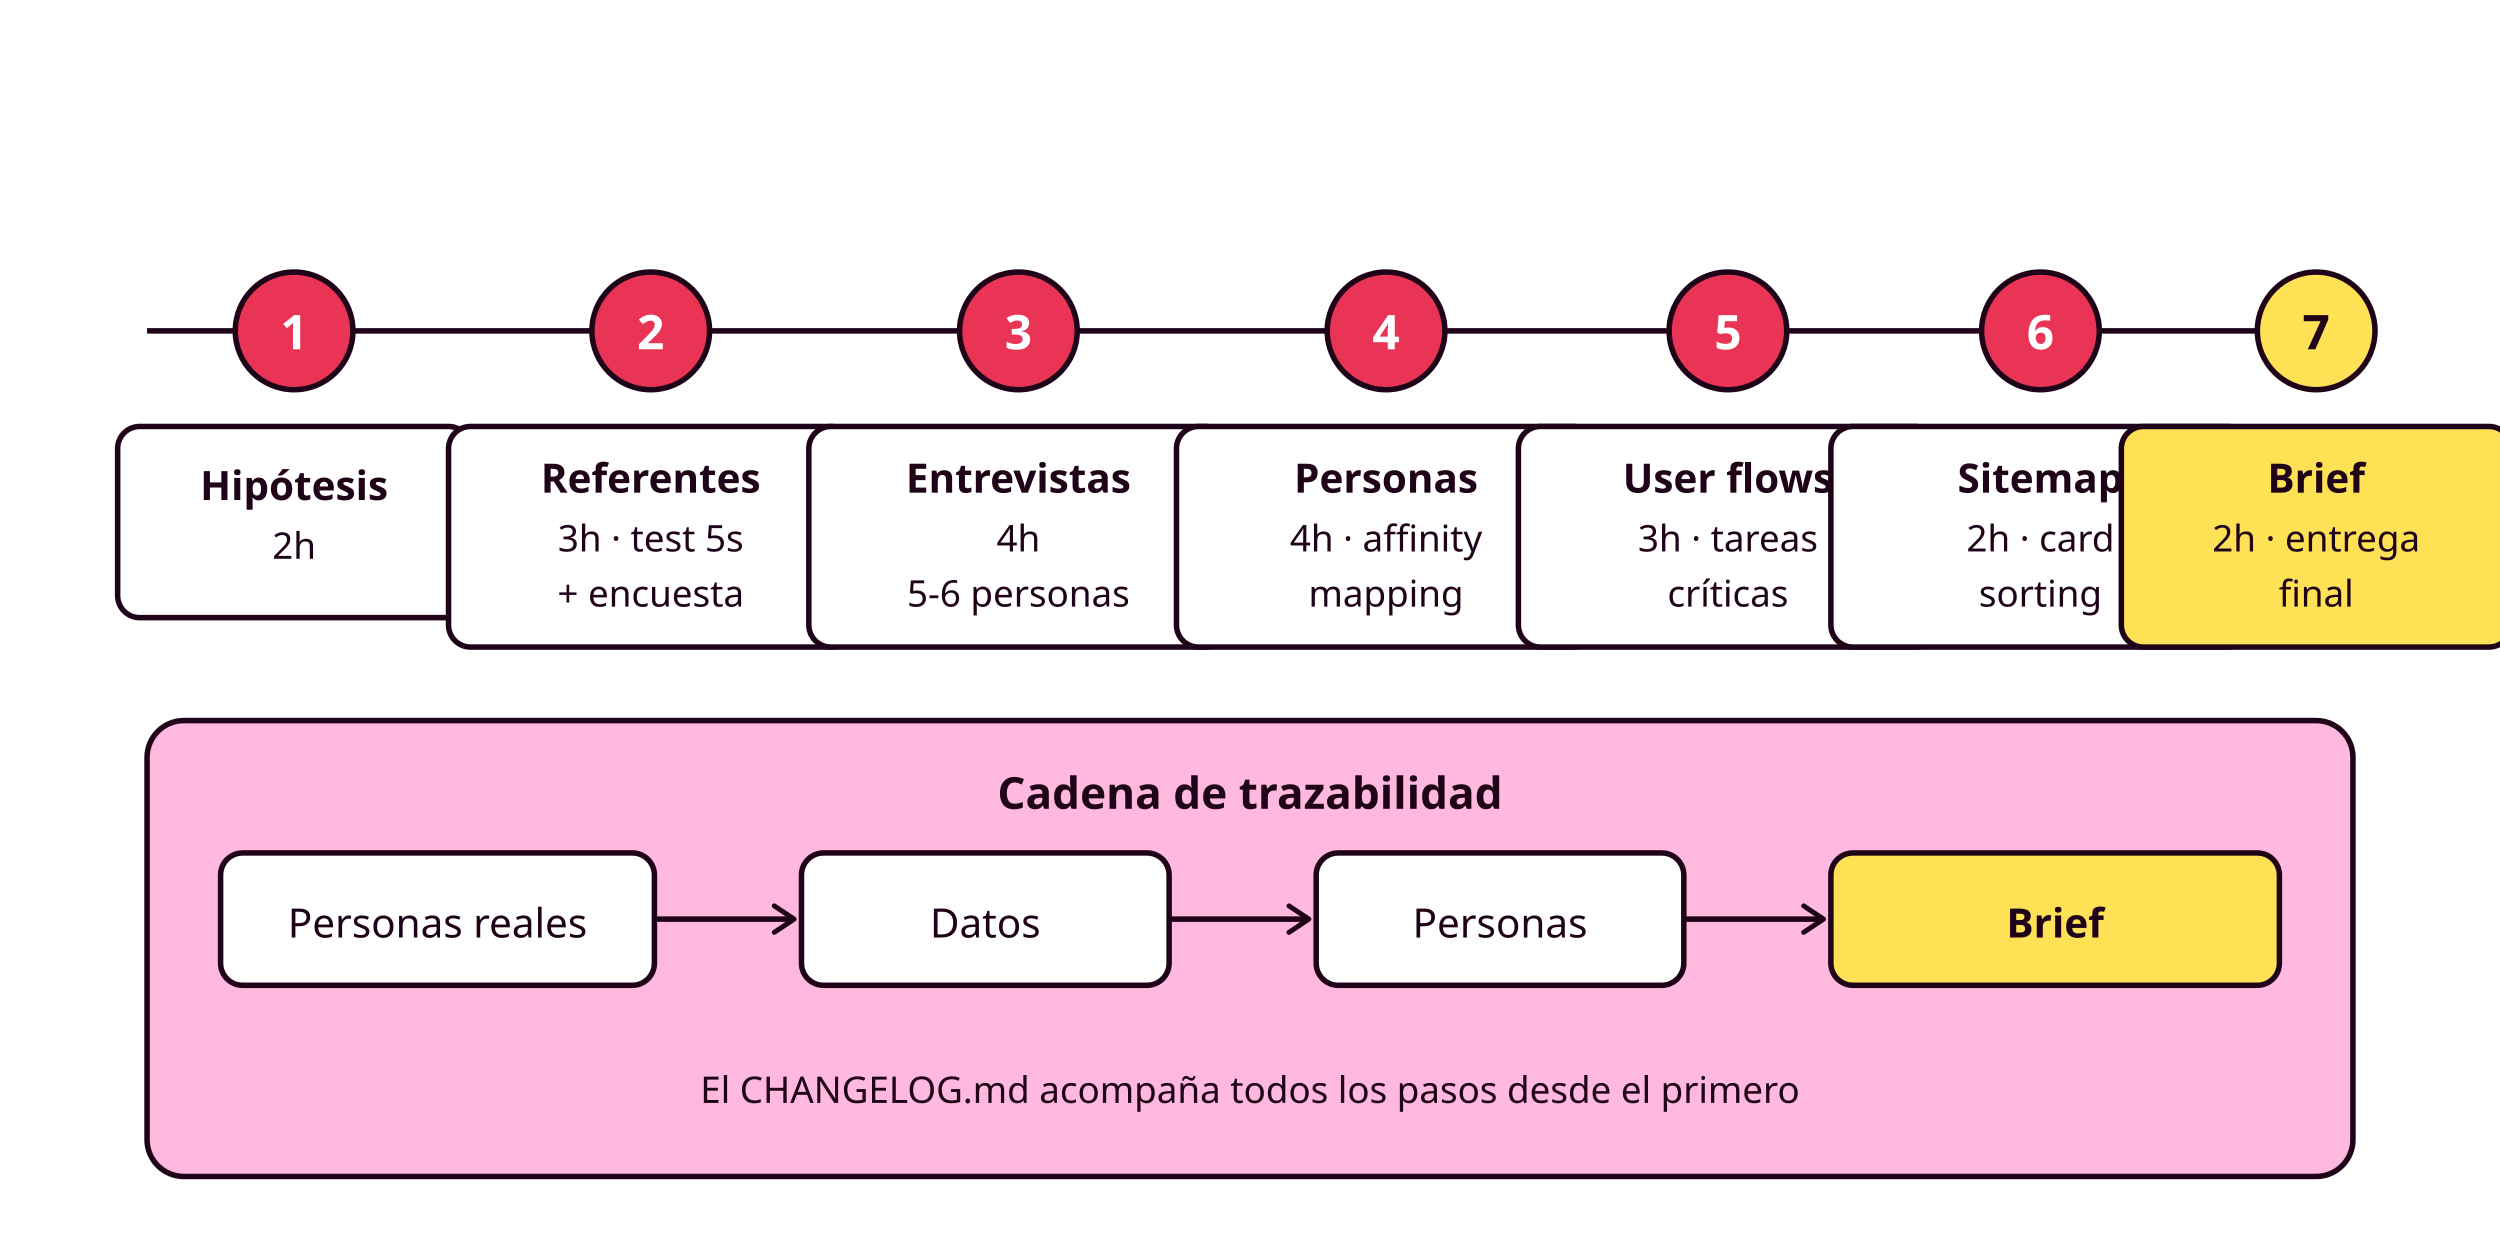
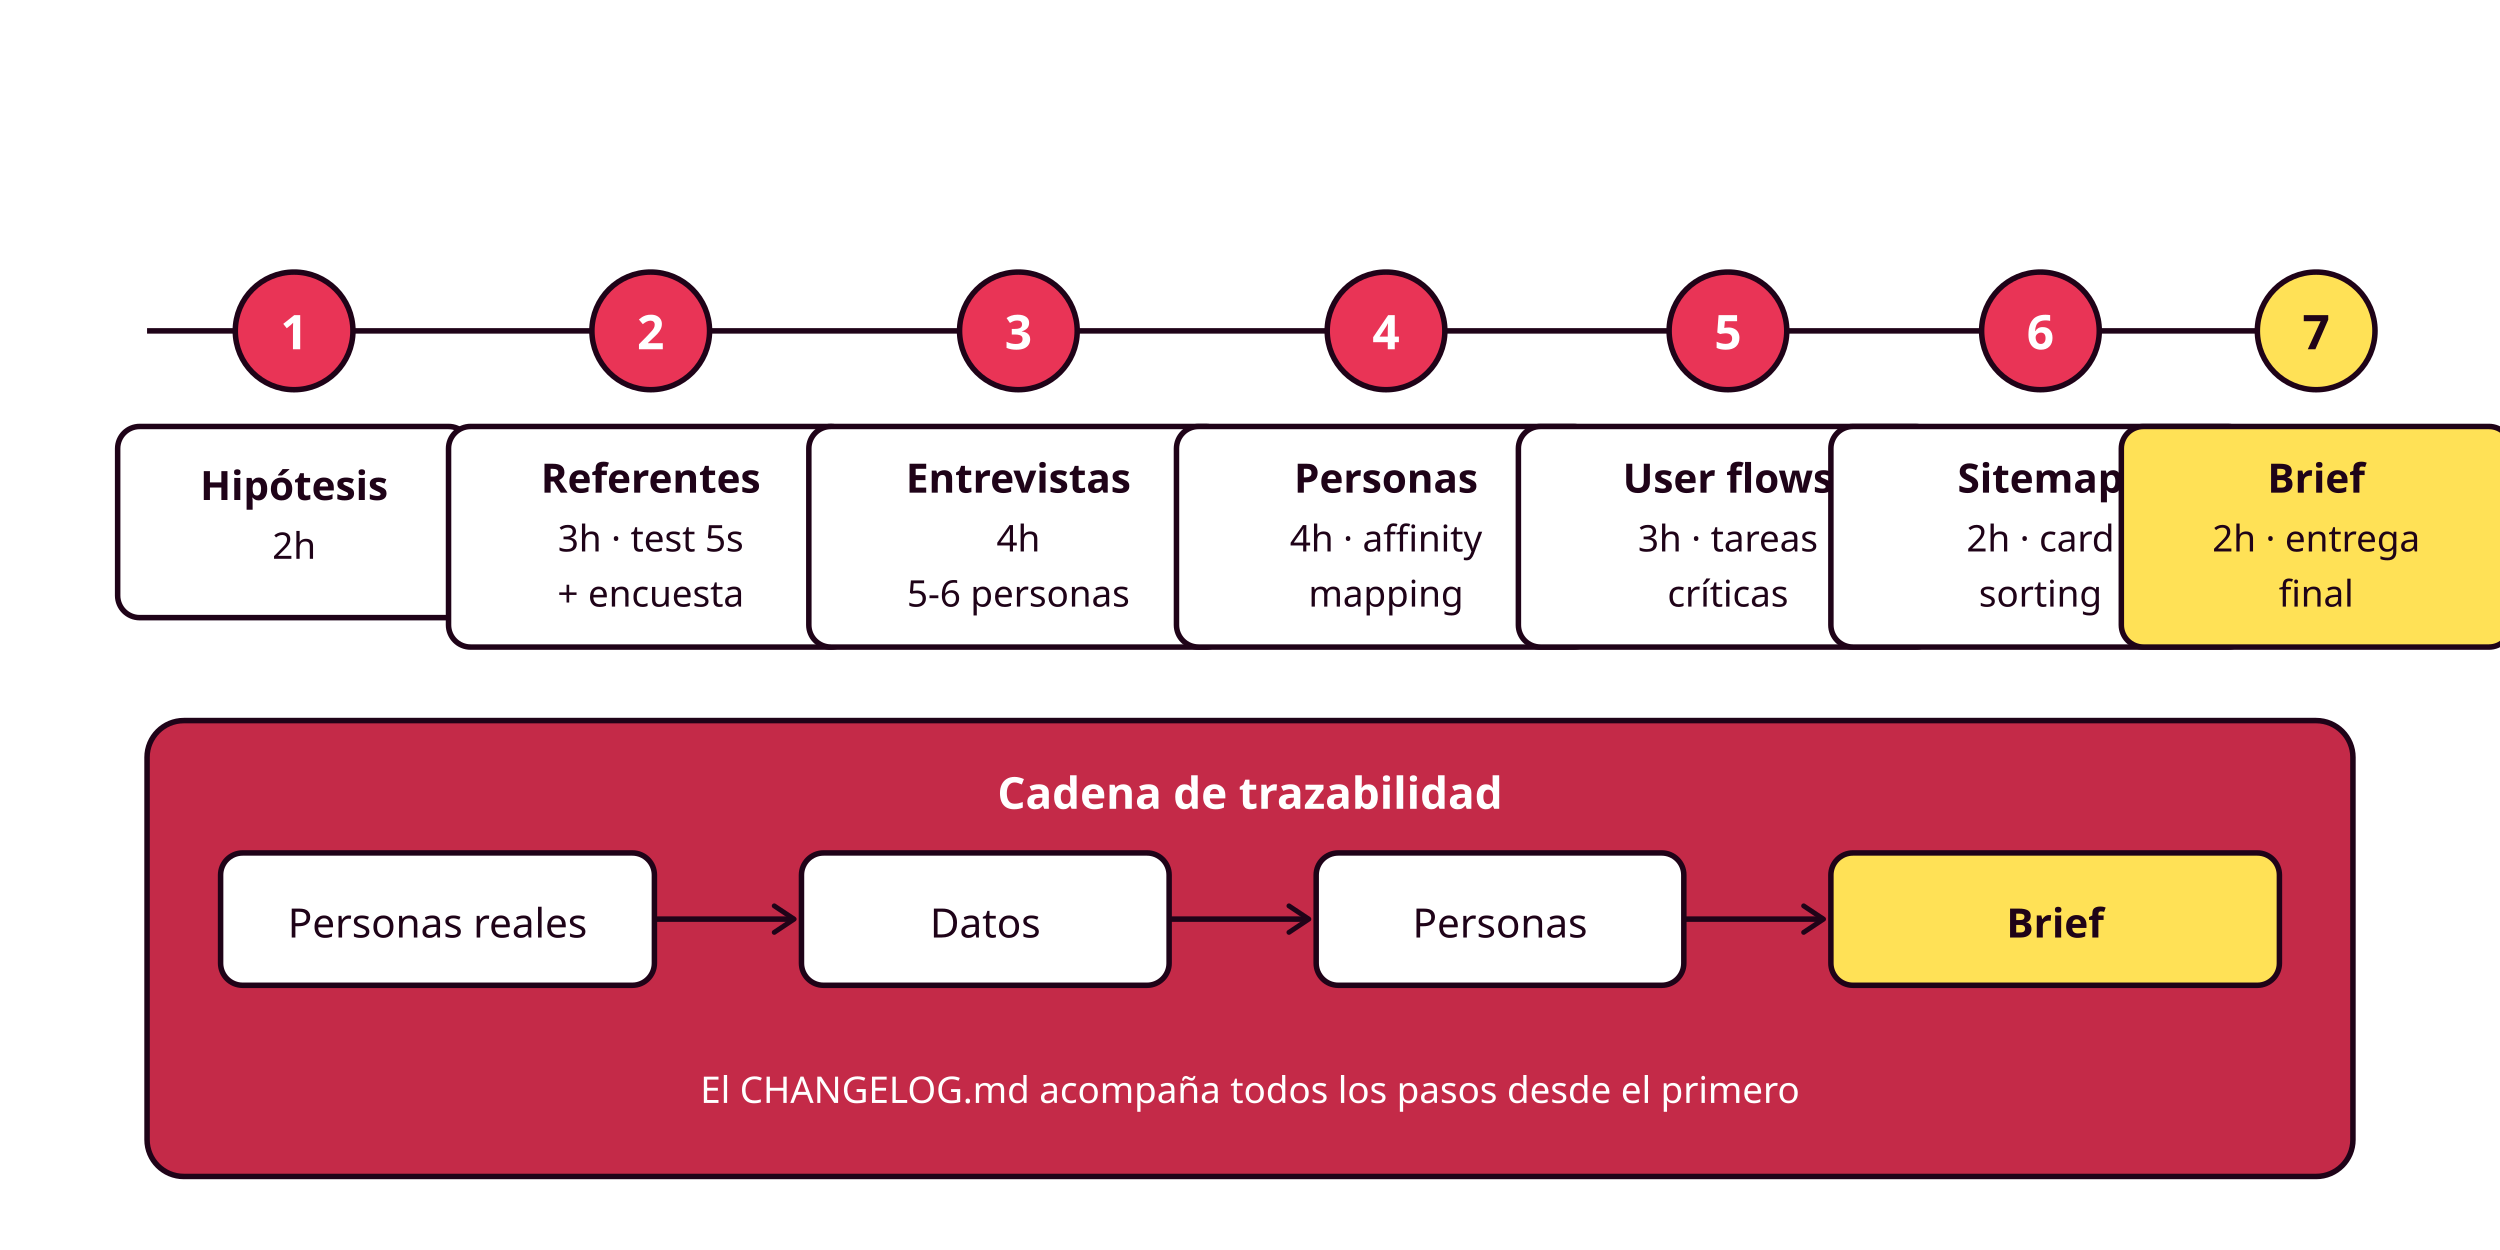
<svg xmlns="http://www.w3.org/2000/svg" width="680" height="340" viewBox="0 0 680 340" role="img" font-family="IBM Plex Sans, system-ui, sans-serif">
  <defs>
    <style>
      .bg { fill: #ffffff; }
      .txt { fill: #1F0318; }
-       .txt-inv { fill: #ffffff; }
      .caja { fill: #ffffff; stroke: #1F0318; stroke-width: 1.5; }
-       .caja-rosa { fill: #FFB8DE; stroke: #1F0318; stroke-width: 1.5; }
+       .caja-alt { fill: #C42A48; stroke: #1F0318; stroke-width: 1.5; }
      .caja-amarilla { fill: #FFE156; stroke: #1F0318; stroke-width: 1.5; }
      .acento { fill: #E93456; stroke: #1F0318; stroke-width: 1.5; }
      .linea { stroke: #1F0318; stroke-width: 1.5; }
      @media (prefers-color-scheme: dark) {
        .bg { fill: #121212; }
        .txt { fill: #e0e0e0; }
-         .txt-inv { fill: #e0e0e0; }
        .caja { fill: #262626; stroke: #888888; stroke-width: 1.5; }
-         .caja-rosa { fill: #3a1a2e; stroke: #888888; stroke-width: 1.5; }
+         .caja-alt { fill: #C42A48; stroke: #888888; stroke-width: 1.5; }
        .caja-amarilla { fill: #3a3000; stroke: #888888; stroke-width: 1.5; }
-         .acento { fill: #E93456; stroke: #888888; stroke-width: 1.5; }
        .linea { stroke: #888888; stroke-width: 1.5; }
      }
    </style>
    <marker id="arr" viewBox="0 0 10 10" refX="8" refY="5" markerWidth="6" markerHeight="6" orient="auto-start-reverse">
      <path d="M2 1L8 5L2 9" fill="none" stroke="#1F0318" stroke-width="1.5" stroke-linecap="round" stroke-linejoin="round" />
    </marker>
  </defs>
  <rect width="680" height="340" class="bg" />
  <line x1="40" y1="90" x2="640" y2="90" class="linea" />
  <circle cx="80" cy="90" r="16" class="acento" />
  <text x="80" y="95" text-anchor="middle" font-size="13" font-weight="700" fill="#ffffff">1</text>
  <rect x="32" y="116" width="96" height="52" rx="6" class="caja" />
  <text x="80" y="136" text-anchor="middle" font-size="11" font-weight="600" class="txt">Hipótesis</text>
  <text x="80" y="152" text-anchor="middle" font-size="10" class="txt">2h</text>
  <circle cx="177" cy="90" r="16" class="acento" />
  <text x="177" y="95" text-anchor="middle" font-size="13" font-weight="700" fill="#ffffff">2</text>
  <rect x="122" y="116" width="110" height="60" rx="6" class="caja" />
  <text x="177" y="134" text-anchor="middle" font-size="11" font-weight="600" class="txt">Referentes</text>
  <text x="177" y="150" text-anchor="middle" font-size="10" class="txt">3h · test 5s</text>
  <text x="177" y="165" text-anchor="middle" font-size="10" class="txt">+ encuesta</text>
  <circle cx="277" cy="90" r="16" class="acento" />
  <text x="277" y="95" text-anchor="middle" font-size="13" font-weight="700" fill="#ffffff">3</text>
  <rect x="220" y="116" width="114" height="60" rx="6" class="caja" />
  <text x="277" y="134" text-anchor="middle" font-size="11" font-weight="600" class="txt">Entrevistas</text>
  <text x="277" y="150" text-anchor="middle" font-size="10" class="txt">4h</text>
  <text x="277" y="165" text-anchor="middle" font-size="10" class="txt">5-6 personas</text>
  <circle cx="377" cy="90" r="16" class="acento" />
  <text x="377" y="95" text-anchor="middle" font-size="13" font-weight="700" fill="#ffffff">4</text>
  <rect x="320" y="116" width="114" height="60" rx="6" class="caja" />
  <text x="377" y="134" text-anchor="middle" font-size="11" font-weight="600" class="txt">Personas</text>
  <text x="377" y="150" text-anchor="middle" font-size="10" class="txt">4h · affinity</text>
  <text x="377" y="165" text-anchor="middle" font-size="10" class="txt">mapping</text>
  <circle cx="470" cy="90" r="16" class="acento" />
  <text x="470" y="95" text-anchor="middle" font-size="13" font-weight="700" fill="#ffffff">5</text>
  <rect x="413" y="116" width="114" height="60" rx="6" class="caja" />
  <text x="470" y="134" text-anchor="middle" font-size="11" font-weight="600" class="txt">User flows</text>
  <text x="470" y="150" text-anchor="middle" font-size="10" class="txt">3h · tareas</text>
  <text x="470" y="165" text-anchor="middle" font-size="10" class="txt">críticas</text>
  <circle cx="555" cy="90" r="16" class="acento" />
  <text x="555" y="95" text-anchor="middle" font-size="13" font-weight="700" fill="#ffffff">6</text>
  <rect x="498" y="116" width="114" height="60" rx="6" class="caja" />
  <text x="555" y="134" text-anchor="middle" font-size="11" font-weight="600" class="txt">Sitemap</text>
  <text x="555" y="150" text-anchor="middle" font-size="10" class="txt">2h · card</text>
  <text x="555" y="165" text-anchor="middle" font-size="10" class="txt">sorting</text>
  <circle cx="630" cy="90" r="16" class="caja-amarilla" />
  <text x="630" y="95" text-anchor="middle" font-size="13" font-weight="700" class="txt">7</text>
  <rect x="577" y="116" width="106" height="60" rx="6" class="caja-amarilla" />
  <text x="630" y="134" text-anchor="middle" font-size="11" font-weight="600" class="txt">Brief</text>
  <text x="630" y="150" text-anchor="middle" font-size="10" class="txt">2h · entrega</text>
  <text x="630" y="165" text-anchor="middle" font-size="10" class="txt">final</text>
-   <rect x="40" y="196" width="600" height="124" rx="10" class="caja-rosa" />
-   <text x="340" y="220" text-anchor="middle" font-size="12" font-weight="700" class="txt">Cadena de trazabilidad</text>
+   <rect x="40" y="196" width="600" height="124" rx="10" class="caja-alt" />
+   <text x="340" y="220" text-anchor="middle" font-size="12" font-weight="700" fill="#ffffff">Cadena de trazabilidad</text>
  <rect x="60" y="232" width="118" height="36" rx="6" class="caja" />
  <text x="119" y="255" text-anchor="middle" font-size="11" class="txt">Personas reales</text>
  <line x1="178" y1="250" x2="216" y2="250" class="linea" marker-end="url(#arr)" />
  <rect x="218" y="232" width="100" height="36" rx="6" class="caja" />
  <text x="268" y="255" text-anchor="middle" font-size="11" class="txt">Datos</text>
  <line x1="318" y1="250" x2="356" y2="250" class="linea" marker-end="url(#arr)" />
  <rect x="358" y="232" width="100" height="36" rx="6" class="caja" />
  <text x="408" y="255" text-anchor="middle" font-size="11" class="txt">Personas</text>
  <line x1="458" y1="250" x2="496" y2="250" class="linea" marker-end="url(#arr)" />
  <rect x="498" y="232" width="122" height="36" rx="6" class="caja-amarilla" />
  <text x="559" y="255" text-anchor="middle" font-size="11" font-weight="600" class="txt">Brief</text>
-   <text x="340" y="300" text-anchor="middle" font-size="10" class="txt">El CHANGELOG.md acompaña todos los pasos desde el primero</text>
+   <text x="340" y="300" text-anchor="middle" font-size="10" fill="#ffffff">El CHANGELOG.md acompaña todos los pasos desde el primero</text>
</svg>
